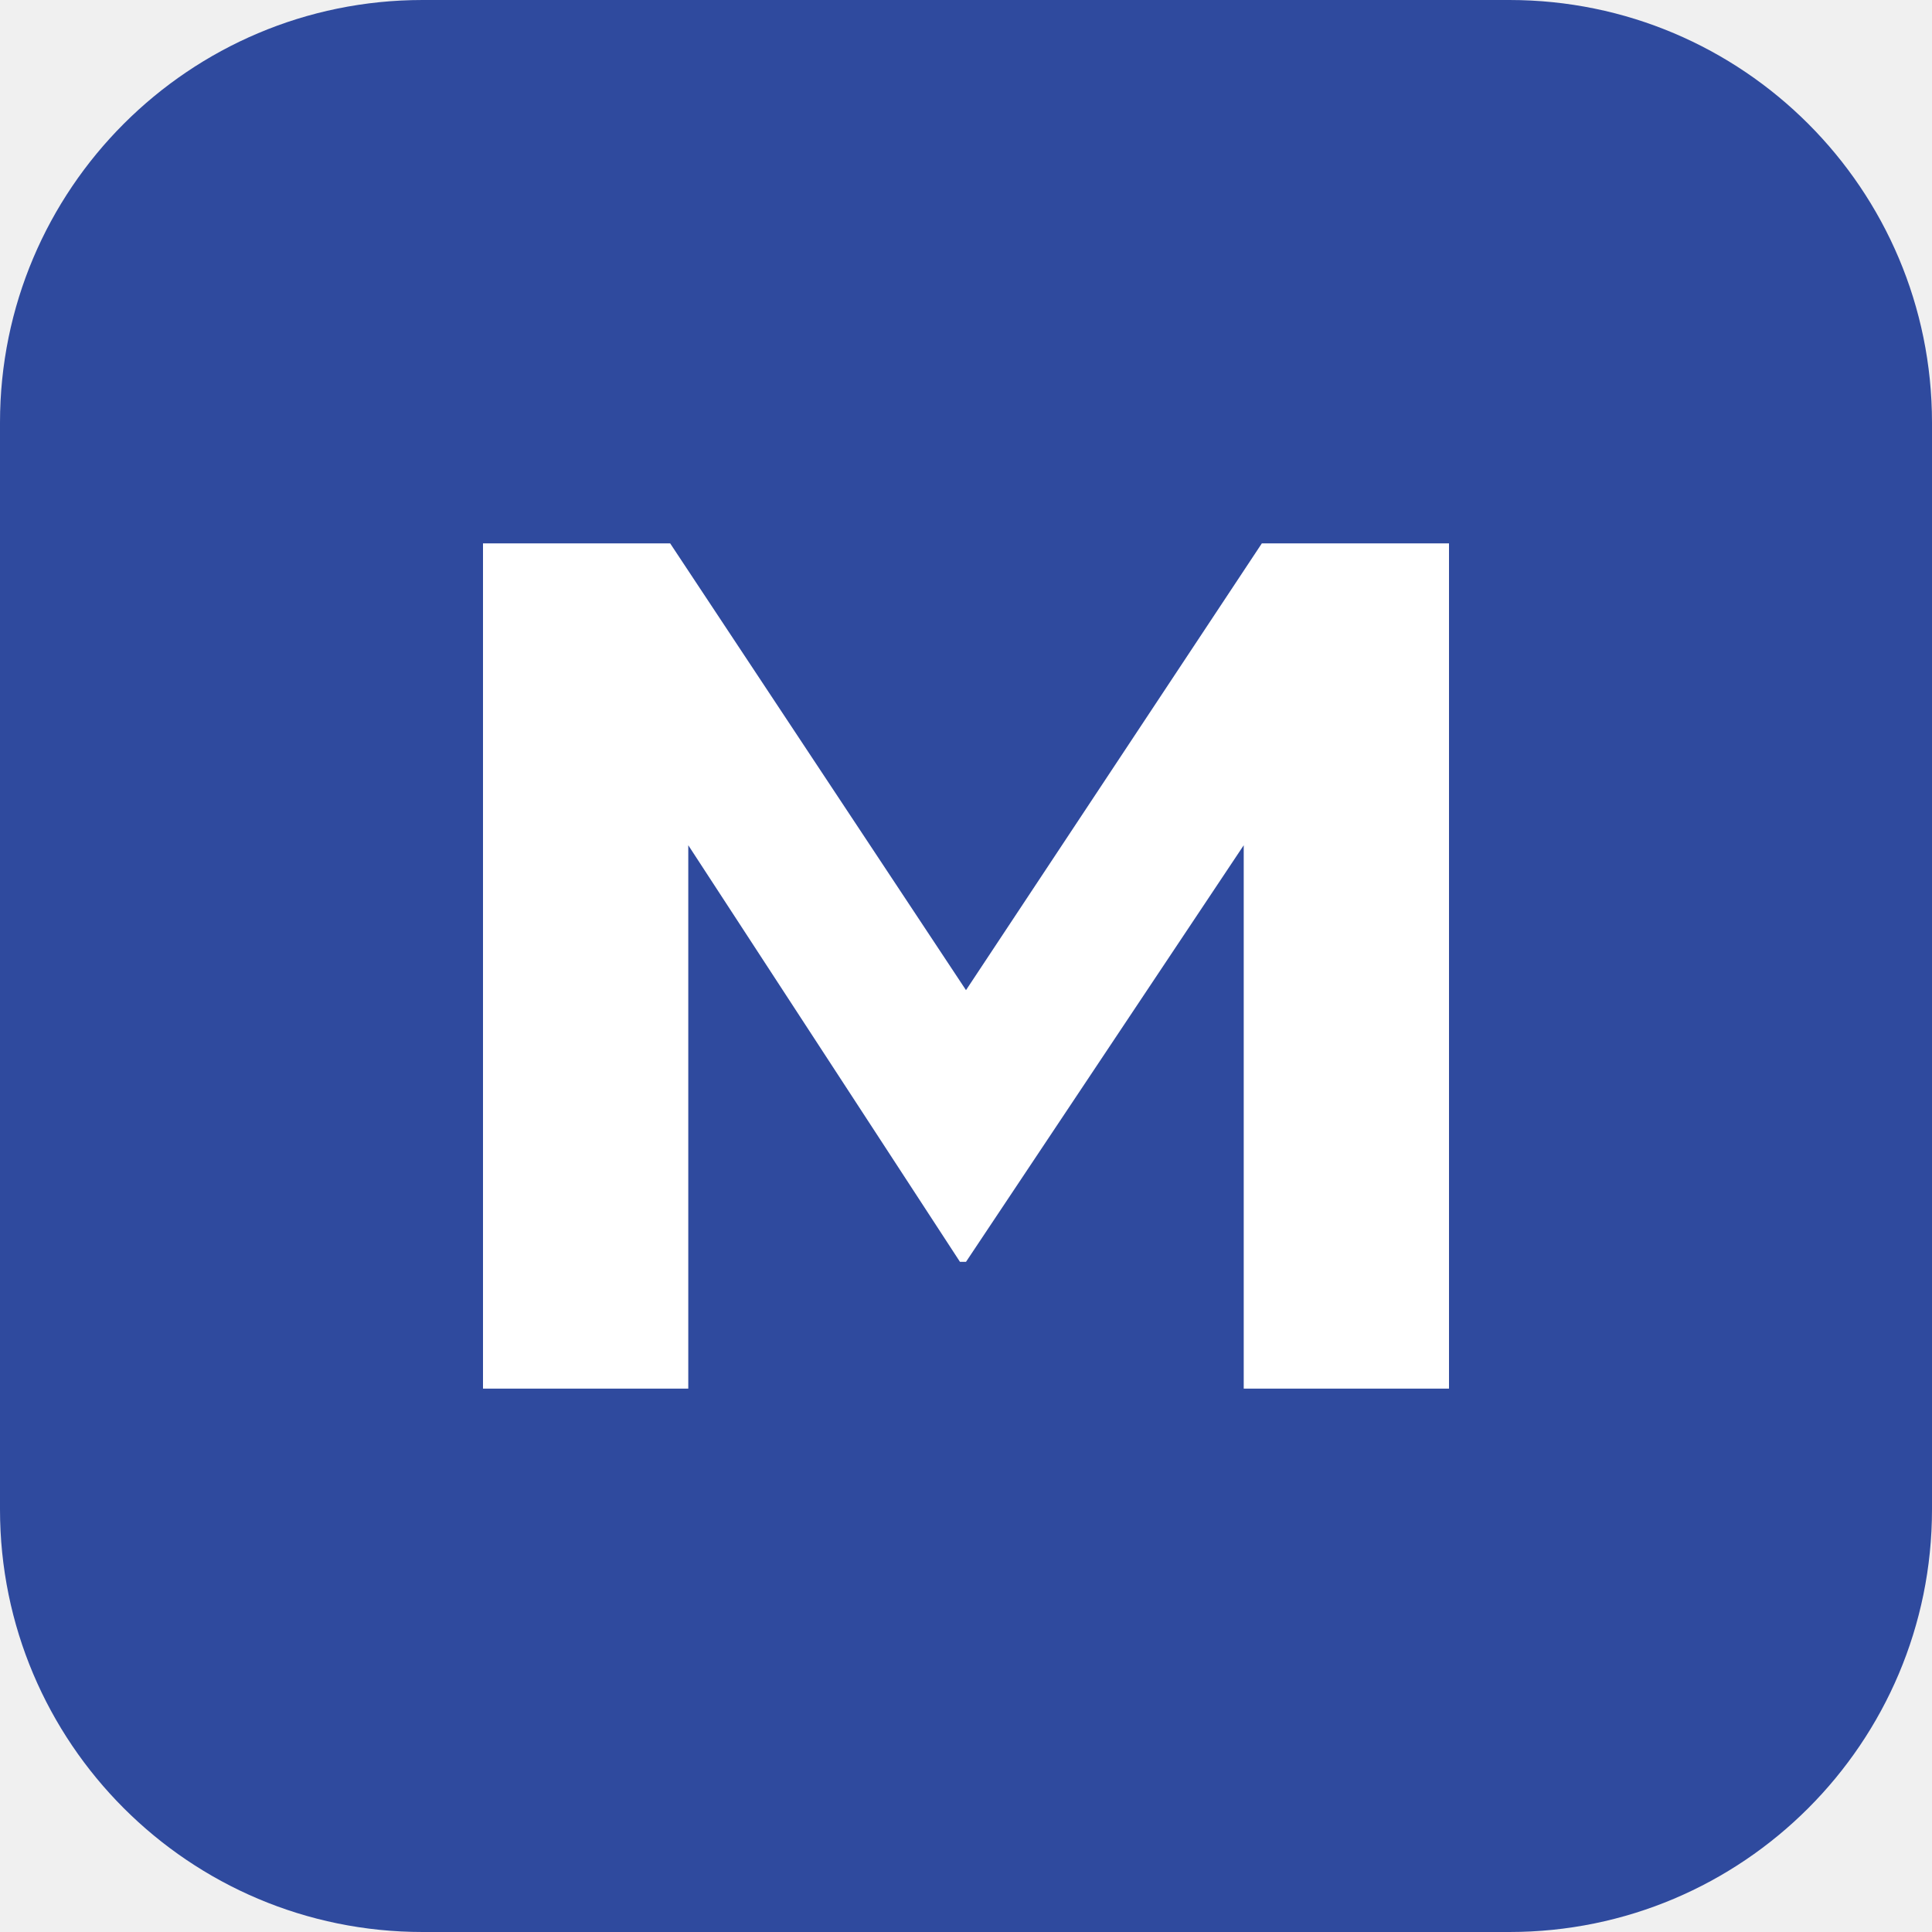
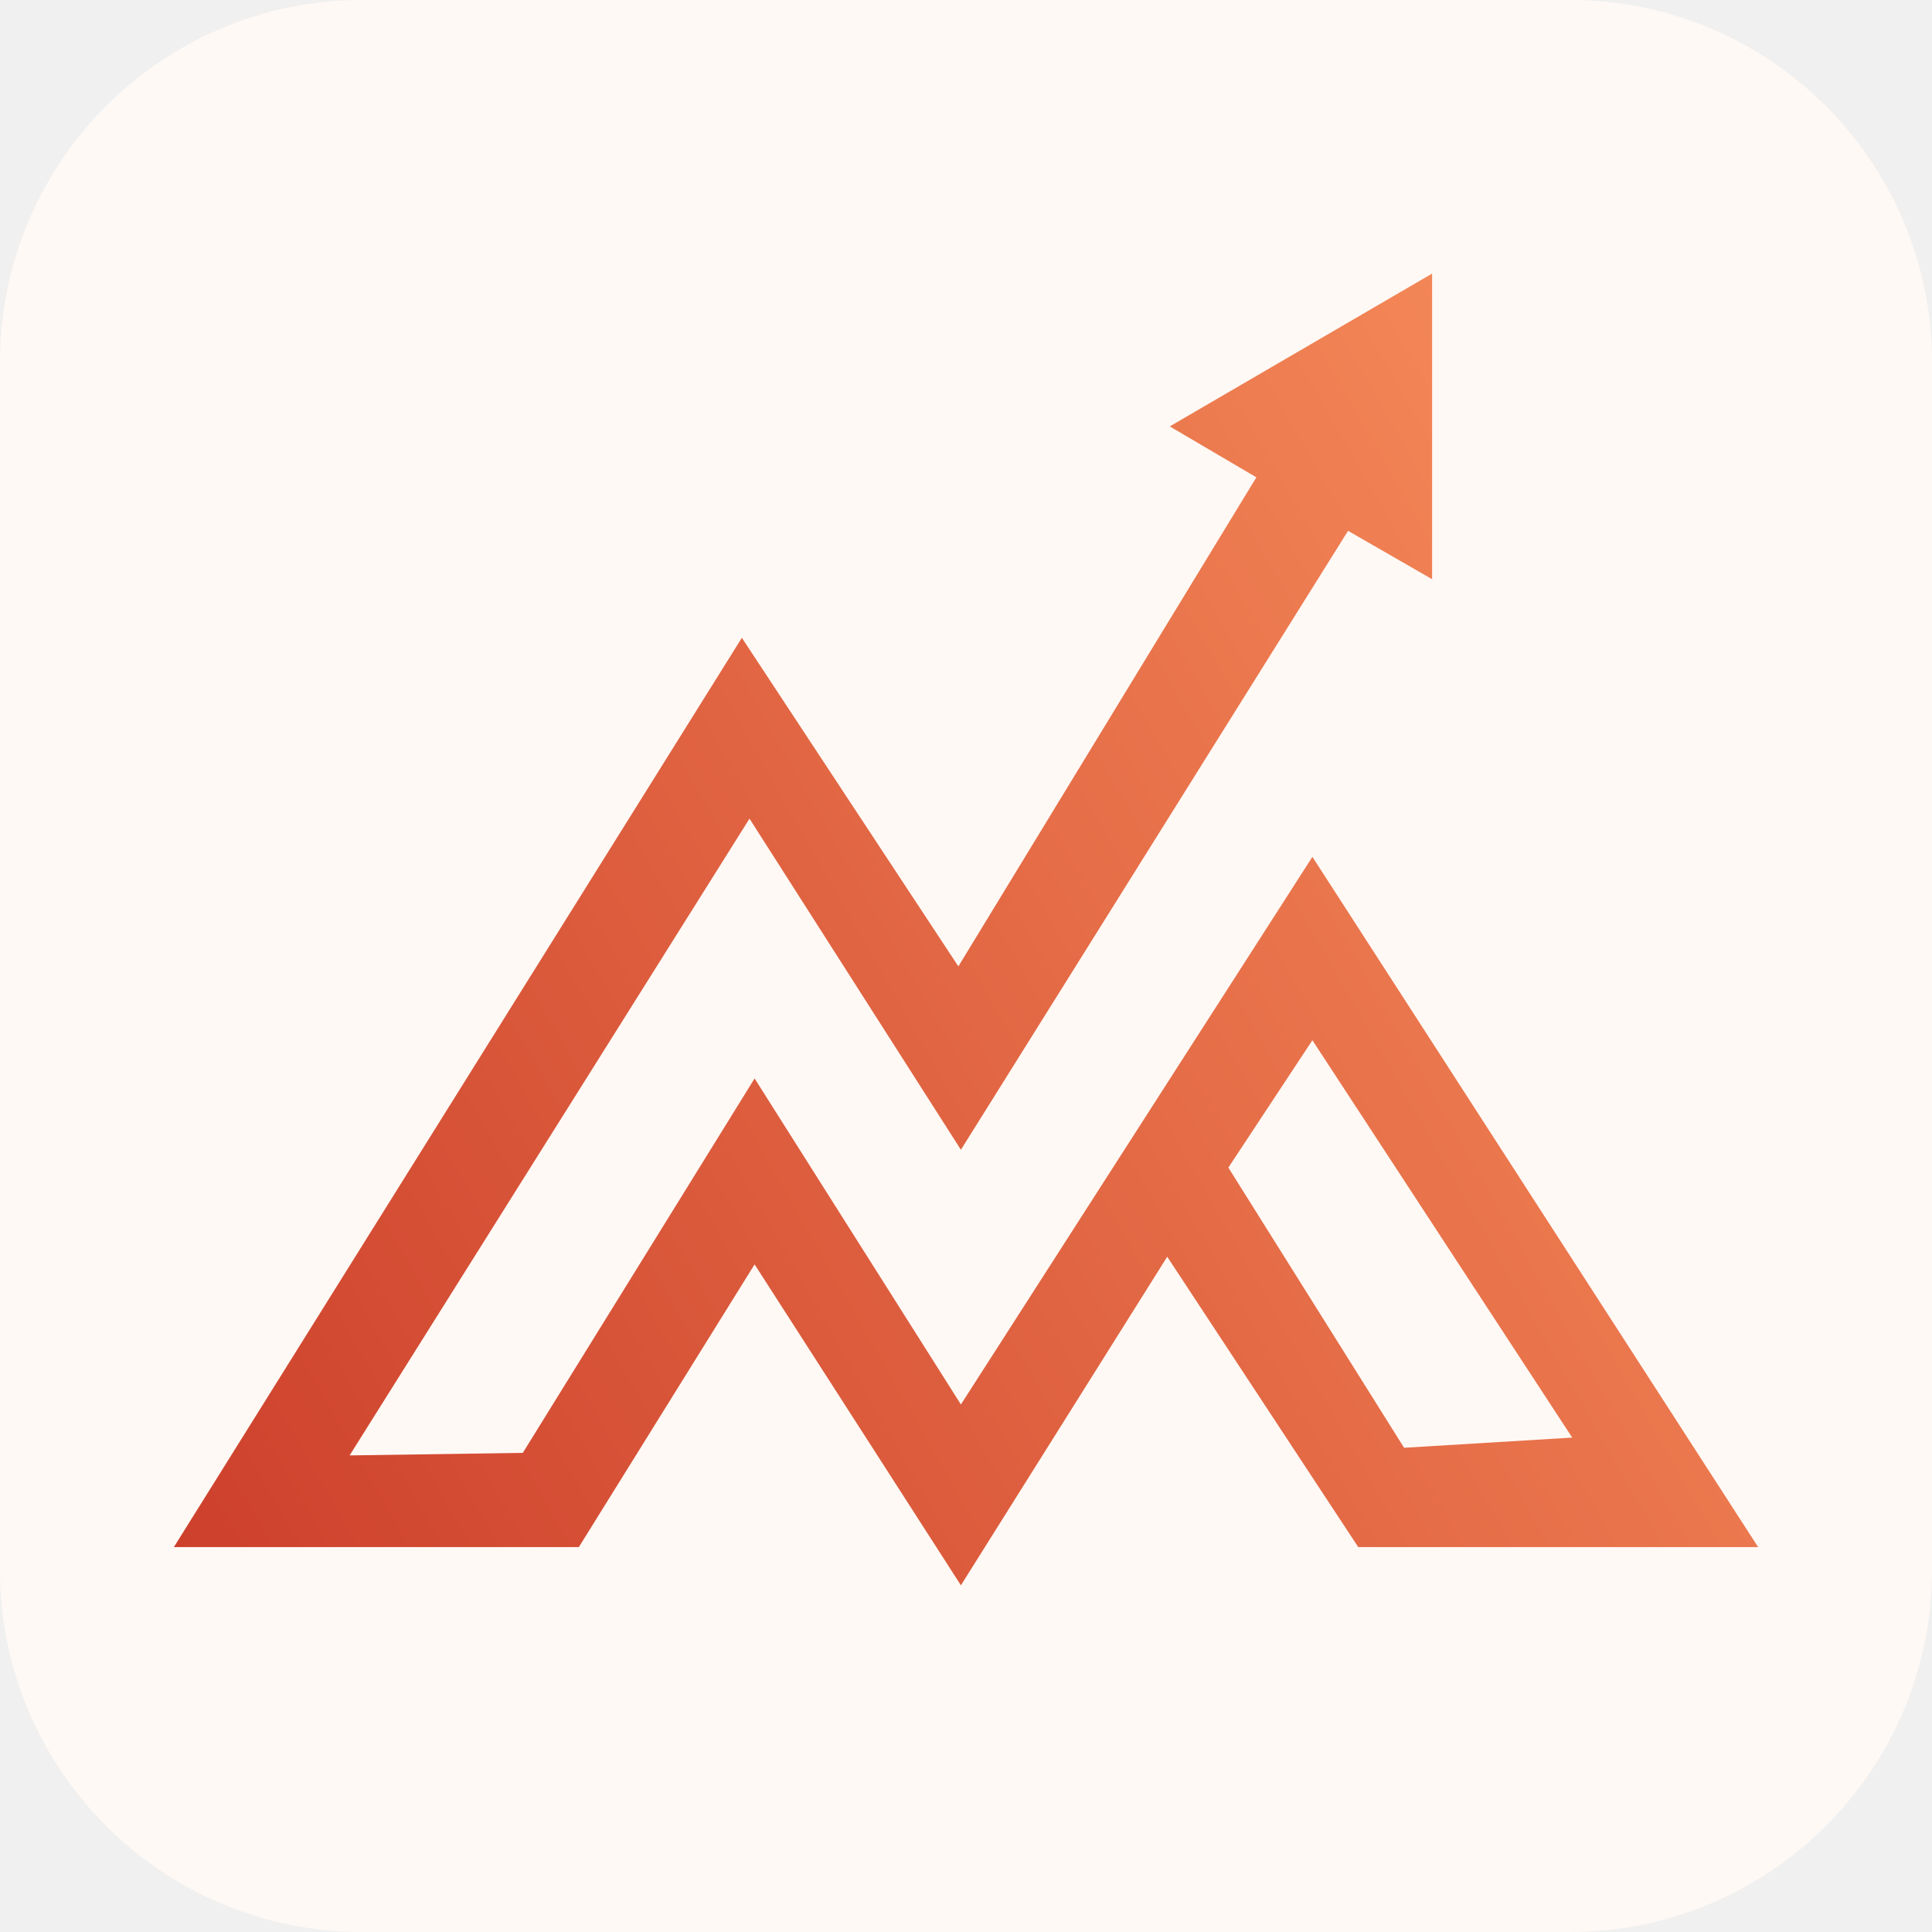
- <svg xmlns="http://www.w3.org/2000/svg" viewBox="0 0 32 32">
-   <rect width="32" height="32" rx="7" fill="#2f4a9e" />
-   <path d="M8 23V9h3.1l4.9 7.4L20.9 9H24v14h-3.4v-9l-4.6 6.9h-.1L11.4 14v9H8Z" fill="#ffffff" />
+ <svg xmlns="http://www.w3.org/2000/svg" viewBox="0 0 64 64">
+   <rect width="64" height="64" rx="12" fill="#fff9f5" />
+   <svg x="5" y="7" width="54" height="48" viewBox="220 0 640 530">
+     <defs>
+       <linearGradient id="growth" x1="229" y1="505" x2="851" y2="150" gradientUnits="userSpaceOnUse">
+         <stop stop-color="#cd402c" />
+         <stop offset="1" stop-color="#f58a59" />
+       </linearGradient>
+     </defs>
+     <path fill="url(#growth)" fill-rule="evenodd" d="M229 505 452 148 537 277 654 85 620 65 723 5 723 125 690 106 538 349 455 219 298 469 366 468 457 321 538 449 676 234 851 505 694 505 619 391 538 520 457 394 388 505Z M643 356 676 306 778 462 712 466Z" />
+   </svg>
</svg>
